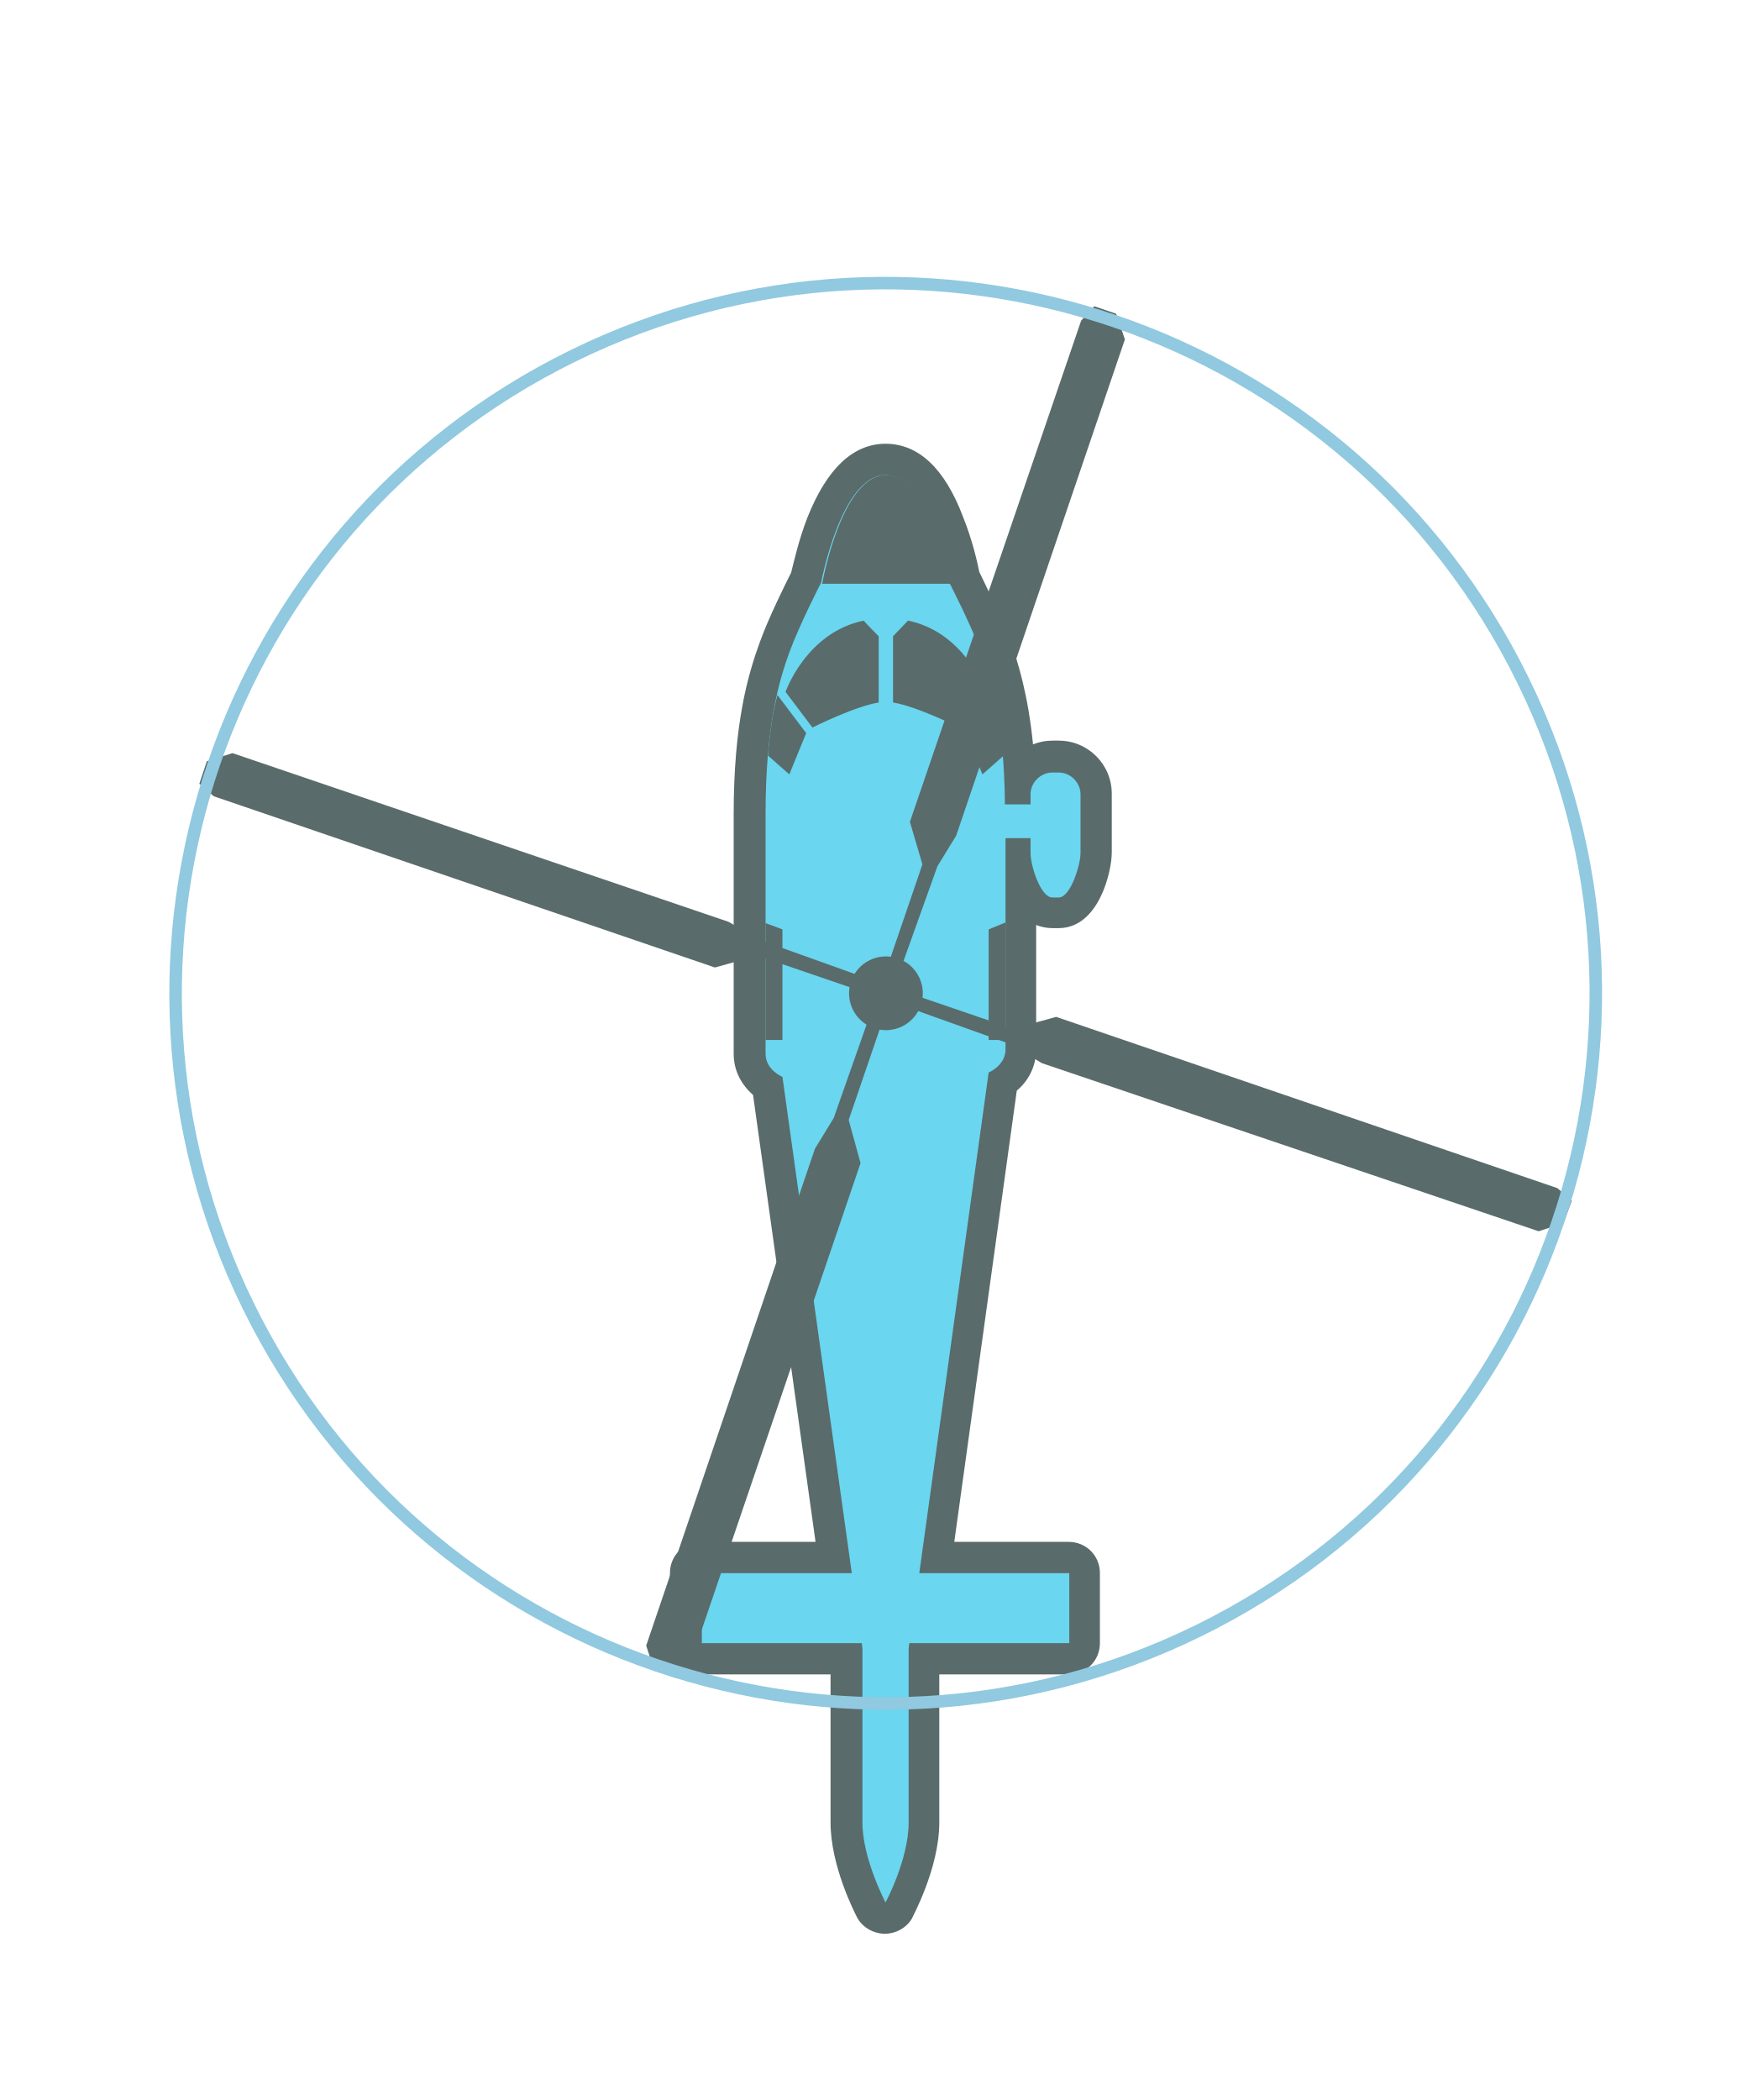
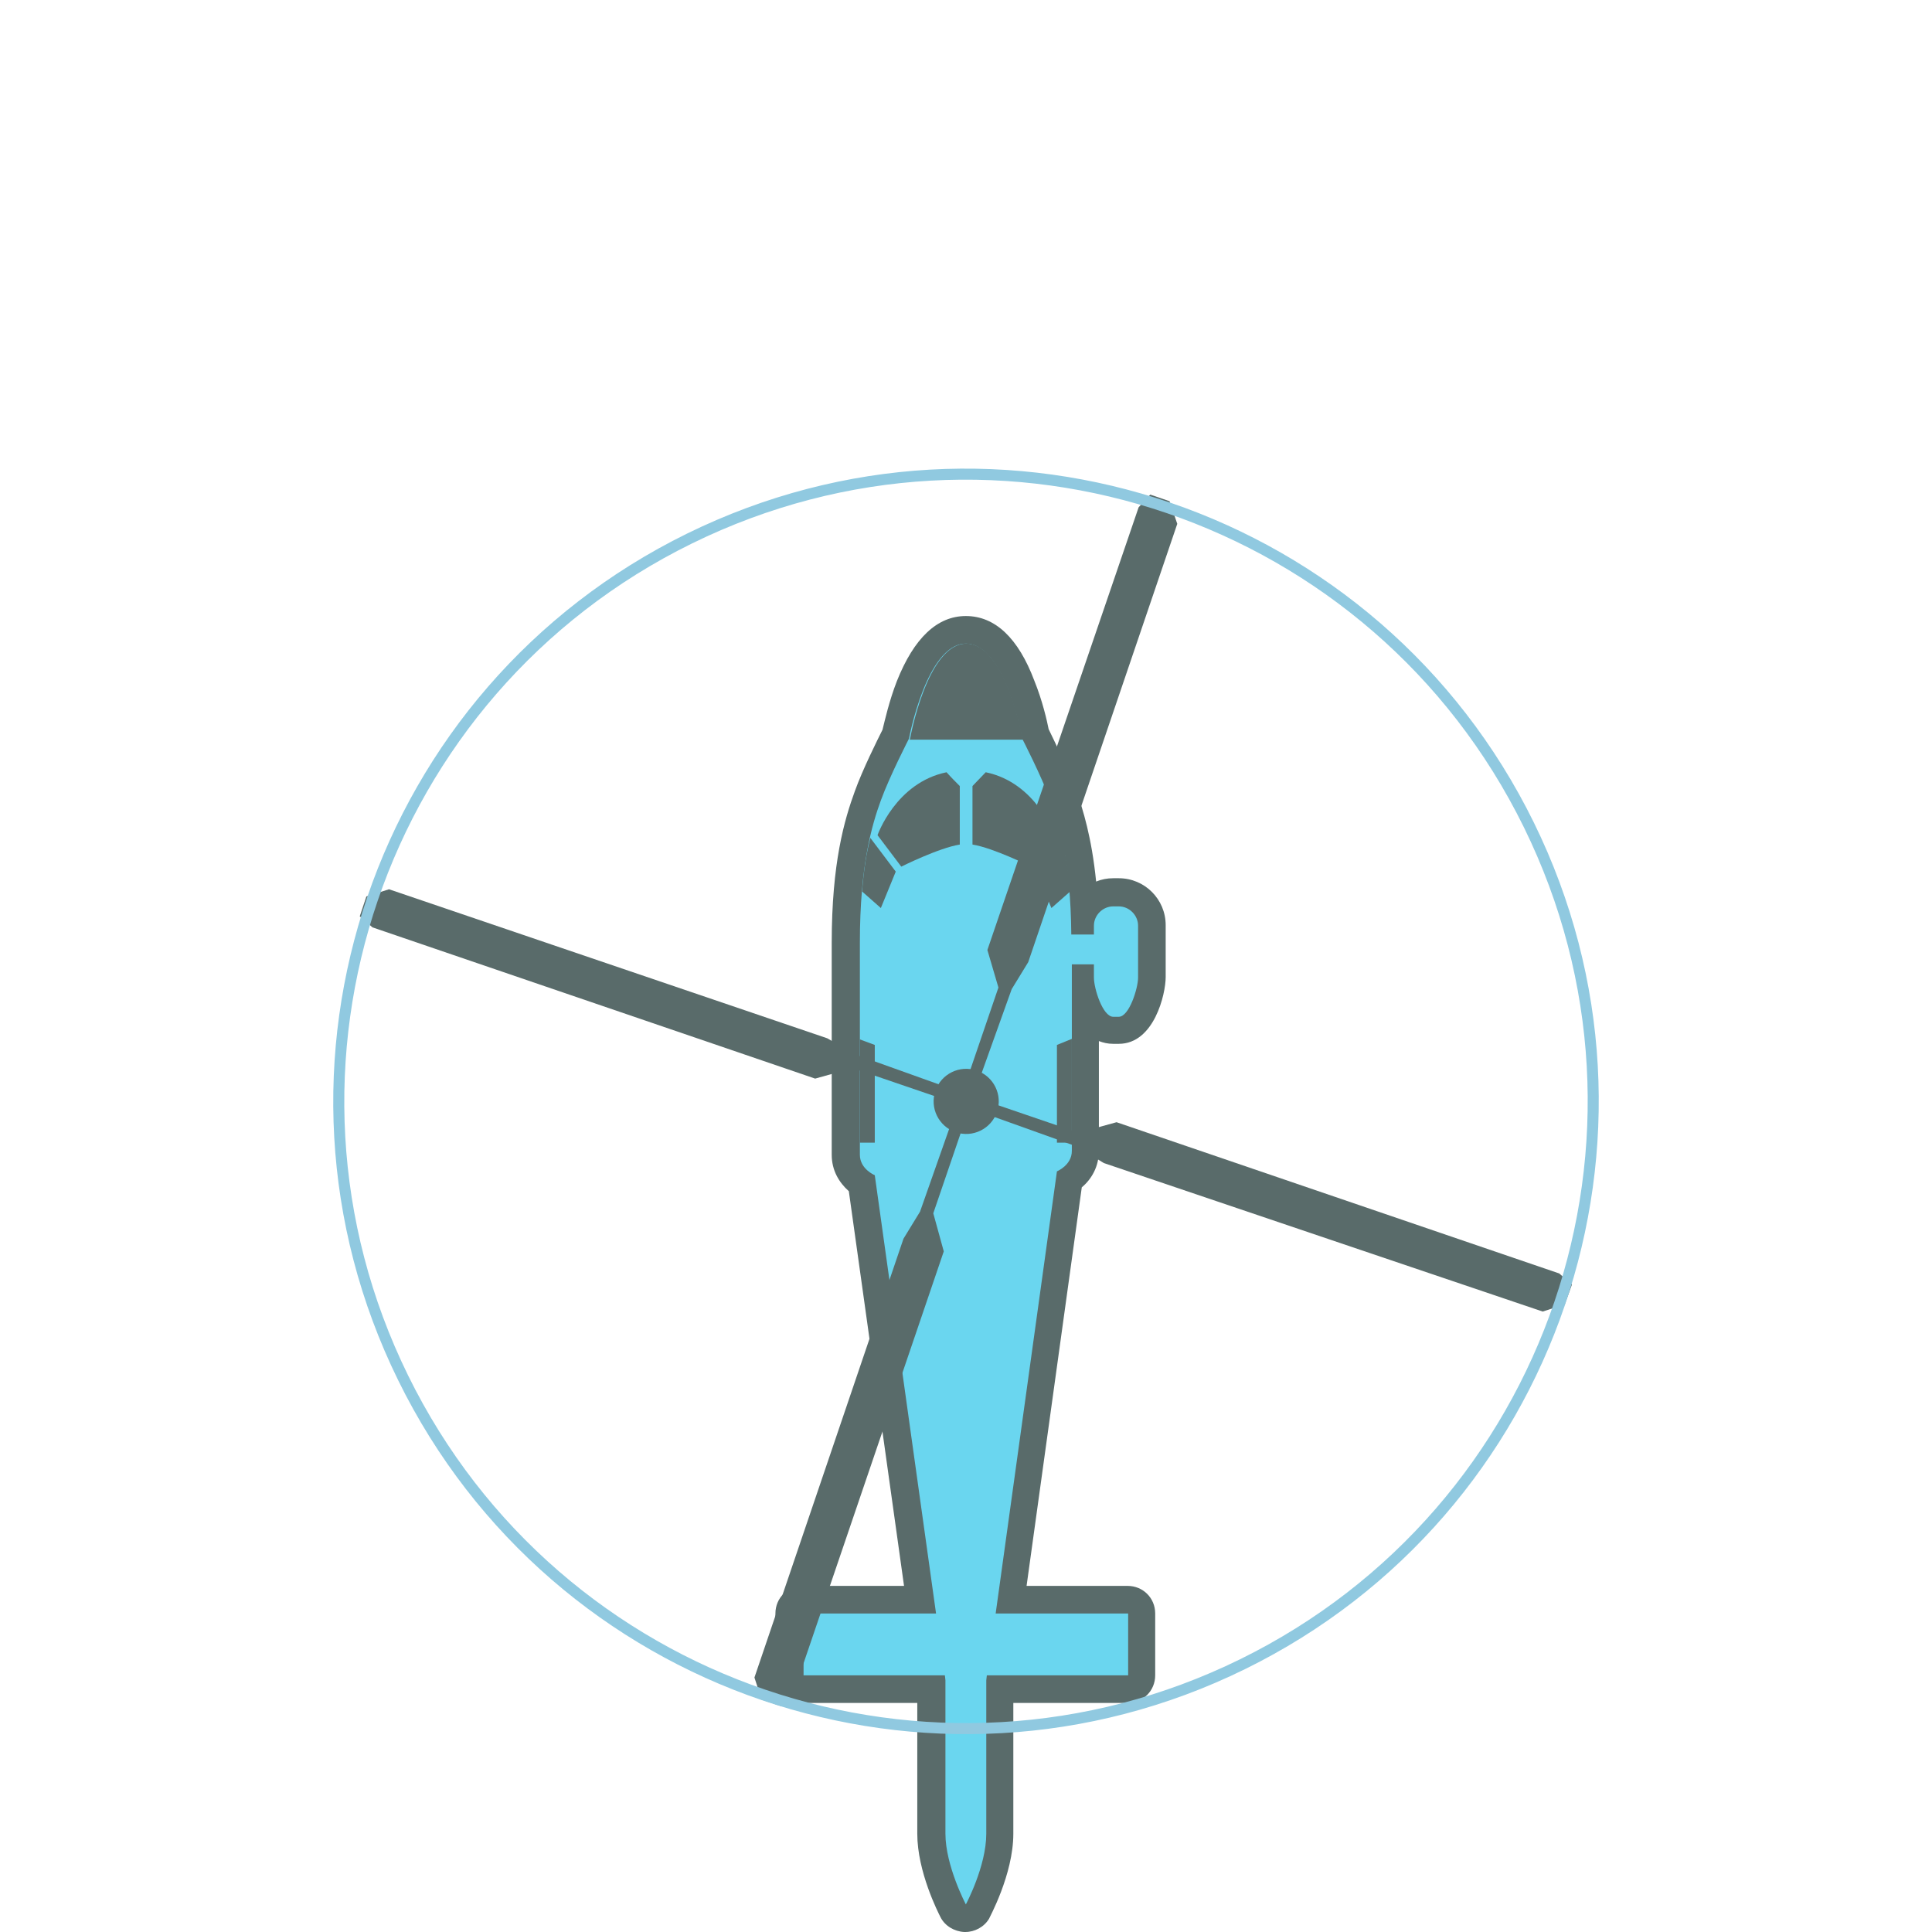
- <svg xmlns="http://www.w3.org/2000/svg" version="1.1" id="Layer_1" x="0px" y="0px" viewBox="0 0 282 336" style="enable-background:new 0 0 282 336;" xml:space="preserve">
-   <style type="text/css">
+ <svg xmlns="http://www.w3.org/2000/svg" version="1.1" id="Layer_1" x="0px" y="0px" viewBox="0 0 70 70" xml:space="preserve" width="70" height="70">
+   <defs id="defs51" />
+   <style type="text/css" id="style3">
	.st0{fill:#6AD6EF;}
	.st1{fill:#596B6A;}
	.st2{fill:none;stroke:#90C9E0;stroke-width:2;stroke-miterlimit:10;}
</style>
-   <g>
-     <g>
-       <path class="st0" d="M141.7,306.8c-0.9,0-1.7-0.5-2.2-1.2c0-0.1-4-7.5-4-14.1v-26.2h-23.2c-1.4,0-2.5-1.1-2.5-2.5v-11.2    c0-1.4,1.1-2.5,2.5-2.5h21.1L123,173.8c-1.4-1-2.9-2.7-2.9-5.2v-38.4c0-14.2,2.1-21.7,4-26.7c1.5-4,4.4-9.7,5.1-11.1    c0.2-1.2,1-4.9,2.5-8.7c2.6-6.8,6-10.2,10.1-10.2c4.1,0,7.5,3.4,10.1,10.2c1.5,3.8,2.3,7.5,2.5,8.7c0.7,1.4,3.6,7.1,5.1,11.1    c1.4,3.8,3.3,10,3.8,20.6c1-1.8,3-3,5.2-3h1c3.3,0,6,2.7,6,6v9.4c0,1.9-1.6,9.6-6,9.6h-1c-2.6,0-4.2-2.5-5.1-5v26.8    c0,2.5-1.5,4.2-2.9,5.2l-10.6,76.1h21.2c1.4,0,2.5,1.1,2.5,2.5v11.2c0,1.4-1.1,2.5-2.5,2.5h-23.2v26.2c0,6.2-3.5,13.2-3.9,14    C143.5,306.3,142.7,306.8,141.7,306.8C141.8,306.8,141.8,306.8,141.7,306.8z" />
-       <path class="st1" d="M141.7,76c7.1,0,10.2,17.2,10.2,17.2s3.5,6.8,5.1,11.2c1.6,4.2,3.7,11.2,3.8,24.3h4.1v-1.6    c0-1.9,1.6-3.5,3.5-3.5h1c1.9,0,3.5,1.6,3.5,3.5v9.4c0,1.9-1.6,7.1-3.5,7.1h-1c-1.9,0-3.5-5.1-3.5-7.1v-2.4h-4    c0,12.3,0,20.9,0,28.6c0,2.7,0,4.6,0,5.2c0,2.6-2.7,3.7-2.7,3.7l-11.1,80.1h24v11.2h-25.6l-0.1,0.9c0,0,0,22,0,27.8    c0,5.9-3.7,12.8-3.7,12.8v0l0,0l0,0v0c0,0-3.7-7-3.7-12.8c0-5.9,0-27.8,0-27.8l-0.1-0.9h-25.6v-11.2h24l-11.1-79.4    c0,0-2.7-1.1-2.7-3.7c0-0.6,0-2.5,0-5.2c0-8.5,0-18.8,0-33.2c0-14.1,2.2-21.4,3.8-25.8c1.6-4.4,5.1-11.2,5.1-11.2    S134.6,76,141.7,76C141.7,76,141.7,76,141.7,76L141.7,76 M141.7,71C141.7,71,141.7,71,141.7,71c-5.2,0-9.4,4-12.5,11.8    c-1.4,3.6-2.2,7.2-2.6,8.8c-0.9,1.8-3.6,7.2-5,11.1c-1.9,5.2-4.2,13-4.2,27.5v33.2v5.2c0,2.8,1.3,5,3.1,6.6l10,71.5h-18.3    c-2.8,0-5,2.2-5,5v11.2c0,2.8,2.2,5,5,5h20.7v23.7c0,6.9,3.8,14.3,4.2,15.1c0.8,1.6,2.5,2.6,4.3,2.7c0.1,0,0.1,0,0.2,0    c1.7,0,3.4-0.9,4.3-2.4c0-0.1,4.4-8,4.4-15.4v-23.7h20.7c2.8,0,5-2.2,5-5v-11.2c0-2.8-2.2-5-5-5h-18.3l10-72.2    c1.8-1.5,3.1-3.8,3.1-6.6v-5.2V148c0.8,0.3,1.6,0.5,2.6,0.5h1c6.4,0,8.5-9,8.5-12.1v-9.4c0-4.7-3.8-8.5-8.5-8.5h-1    c-1.1,0-2.1,0.2-3.1,0.6c-0.8-8-2.4-13.1-3.6-16.5c-1.4-3.8-4.1-9.2-5-11.1c-0.3-1.5-1.1-5.1-2.6-8.8C151.2,75,147,71,141.7,71    L141.7,71z" />
+   <g id="g5" transform="matrix(0.2,0,0,0.2,6.654815,8.12)">
+     <g id="g7">
+       <path class="st0" d="m 141.7,306.8 c -0.9,0 -1.7,-0.5 -2.2,-1.2 0,-0.1 -4,-7.5 -4,-14.1 l 0,-26.2 -23.2,0 c -1.4,0 -2.5,-1.1 -2.5,-2.5 l 0,-11.2 c 0,-1.4 1.1,-2.5 2.5,-2.5 l 21.1,0 -10.4,-75.3 c -1.4,-1 -2.9,-2.7 -2.9,-5.2 l 0,-38.4 c 0,-14.2 2.1,-21.7 4,-26.7 1.5,-4 4.4,-9.7 5.1,-11.1 0.2,-1.2 1,-4.9 2.5,-8.7 2.6,-6.8 6,-10.2 10.1,-10.2 4.1,0 7.5,3.4 10.1,10.2 1.5,3.8 2.3,7.5 2.5,8.7 0.7,1.4 3.6,7.1 5.1,11.1 1.4,3.8 3.3,10 3.8,20.6 1,-1.8 3,-3 5.2,-3 l 1,0 c 3.3,0 6,2.7 6,6 l 0,9.4 c 0,1.9 -1.6,9.6 -6,9.6 l -1,0 c -2.6,0 -4.2,-2.5 -5.1,-5 l 0,26.8 c 0,2.5 -1.5,4.2 -2.9,5.2 l -10.6,76.1 21.2,0 c 1.4,0 2.5,1.1 2.5,2.5 l 0,11.2 c 0,1.4 -1.1,2.5 -2.5,2.5 l -23.2,0 0,26.2 c 0,6.2 -3.5,13.2 -3.9,14 -0.5,0.7 -1.3,1.2 -2.3,1.2 0.1,0 0.1,0 0,0 z" id="path9" style="fill:#6ad6ef" />
+       <path class="st1" d="m 141.7,76 c 7.1,0 10.2,17.2 10.2,17.2 0,0 3.5,6.8 5.1,11.2 1.6,4.2 3.7,11.2 3.8,24.3 l 4.1,0 0,-1.6 c 0,-1.9 1.6,-3.5 3.5,-3.5 l 1,0 c 1.9,0 3.5,1.6 3.5,3.5 l 0,9.4 c 0,1.9 -1.6,7.1 -3.5,7.1 l -1,0 c -1.9,0 -3.5,-5.1 -3.5,-7.1 l 0,-2.4 -4,0 c 0,12.3 0,20.9 0,28.6 0,2.7 0,4.6 0,5.2 0,2.6 -2.7,3.7 -2.7,3.7 l -11.1,80.1 24,0 0,11.2 -25.6,0 -0.1,0.9 c 0,0 0,22 0,27.8 0,5.9 -3.7,12.8 -3.7,12.8 l 0,0 0,0 0,0 0,0 c 0,0 -3.7,-7 -3.7,-12.8 0,-5.9 0,-27.8 0,-27.8 l -0.1,-0.9 -25.6,0 0,-11.2 24,0 -11.1,-79.4 c 0,0 -2.7,-1.1 -2.7,-3.7 0,-0.6 0,-2.5 0,-5.2 0,-8.5 0,-18.8 0,-33.2 0,-14.1 2.2,-21.4 3.8,-25.8 1.6,-4.4 5.1,-11.2 5.1,-11.2 0,0 3.2,-17.2 10.3,-17.2 0,0 0,0 0,0 l 0,0 m 0,-5 c 0,0 0,0 0,0 -5.2,0 -9.4,4 -12.5,11.8 -1.4,3.6 -2.2,7.2 -2.6,8.8 -0.9,1.8 -3.6,7.2 -5,11.1 -1.9,5.2 -4.2,13 -4.2,27.5 l 0,33.2 0,5.2 c 0,2.8 1.3,5 3.1,6.6 l 10,71.5 -18.3,0 c -2.8,0 -5,2.2 -5,5 l 0,11.2 c 0,2.8 2.2,5 5,5 l 20.7,0 0,23.7 c 0,6.9 3.8,14.3 4.2,15.1 0.8,1.6 2.5,2.6 4.3,2.7 0.1,0 0.1,0 0.2,0 1.7,0 3.4,-0.9 4.3,-2.4 0,-0.1 4.4,-8 4.4,-15.4 l 0,-23.7 20.7,0 c 2.8,0 5,-2.2 5,-5 l 0,-11.2 c 0,-2.8 -2.2,-5 -5,-5 l -18.3,0 10,-72.2 c 1.8,-1.5 3.1,-3.8 3.1,-6.6 l 0,-5.2 0,-14.7 c 0.8,0.3 1.6,0.5 2.6,0.5 l 1,0 c 6.4,0 8.5,-9 8.5,-12.1 l 0,-9.4 c 0,-4.7 -3.8,-8.5 -8.5,-8.5 l -1,0 c -1.1,0 -2.1,0.2 -3.1,0.6 -0.8,-8 -2.4,-13.1 -3.6,-16.5 -1.4,-3.8 -4.1,-9.2 -5,-11.1 -0.3,-1.5 -1.1,-5.1 -2.6,-8.8 C 151.2,75 147,71 141.7,71 l 0,0 z" id="path11" style="fill:#596b6a" />
    </g>
-     <path class="st1" d="M122.9,120.9l3.4,3l2.7-6.6l-4.6-6.1C123.7,113.8,123.2,117,122.9,120.9z" />
-     <path class="st1" d="M159.1,111.2l-4.6,6.1l2.7,6.6l3.4-3C160.3,117,159.7,113.8,159.1,111.2z" />
-     <path class="st1" d="M152,93.2c0,0-3.1-17.2-10.2-17.2h0c0,0,0,0,0,0c-7.1,0-10.2,17.2-10.2,17.2s0,0.1-0.1,0.2h20.7   C152,93.3,152,93.2,152,93.2z" />
-     <g>
-       <path class="st1" d="M140.6,101.8c-0.7-0.7-1.6-1.6-2.4-2.5c-9.2,1.9-12.5,11.4-12.5,11.4l4.3,5.7c0,0,6.8-3.4,10.6-4V101.8z" />
-       <path class="st1" d="M145.3,99.3c-0.8,0.8-1.7,1.8-2.4,2.5v10.6c3.8,0.6,10.6,4,10.6,4l4.3-5.7    C157.7,110.7,154.5,101.2,145.3,99.3z" />
+     <path class="st1" d="m 122.9,120.9 3.4,3 2.7,-6.6 -4.6,-6.1 c -0.7,2.6 -1.2,5.8 -1.5,9.7 z" id="path13" style="fill:#596b6a" />
+     <path class="st1" d="m 159.1,111.2 -4.6,6.1 2.7,6.6 3.4,-3 c -0.3,-3.9 -0.9,-7.1 -1.5,-9.7 z" id="path15" style="fill:#596b6a" />
+     <path class="st1" d="m 152,93.2 c 0,0 -3.1,-17.2 -10.2,-17.2 l 0,0 c 0,0 0,0 0,0 -7.1,0 -10.2,17.2 -10.2,17.2 0,0 0,0.1 -0.1,0.2 l 20.7,0 C 152,93.3 152,93.2 152,93.2 Z" id="path17" style="fill:#596b6a" />
+     <g id="g19">
+       <path class="st1" d="m 140.6,101.8 c -0.7,-0.7 -1.6,-1.6 -2.4,-2.5 -9.2,1.9 -12.5,11.4 -12.5,11.4 l 4.3,5.7 c 0,0 6.8,-3.4 10.6,-4 l 0,-10.6 z" id="path21" style="fill:#596b6a" />
+       <path class="st1" d="m 145.3,99.3 c -0.8,0.8 -1.7,1.8 -2.4,2.5 l 0,10.6 c 3.8,0.6 10.6,4 10.6,4 l 4.3,-5.7 c -0.1,0 -3.3,-9.5 -12.5,-11.4 z" id="path23" style="fill:#596b6a" />
    </g>
-     <g>
-       <path class="st1" d="M158.2,148.7v17.7h2.7c0-0.9,0-2.2,0-3.8c0-4.5,0-9.3,0-15L158.2,148.7z" />
+     <g id="g25">
+       <path class="st1" d="m 158.2,148.7 0,17.7 2.7,0 c 0,-0.9 0,-2.2 0,-3.8 0,-4.5 0,-9.3 0,-15 l -2.7,1.1 z" id="path27" style="fill:#596b6a" />
    </g>
-     <g>
-       <path class="st1" d="M122.5,147.7c0,6,0,11.1,0,15.7c0,1.2,0,2.2,0,3h2.7v-17.7L122.5,147.7z" />
+     <g id="g29">
+       <path class="st1" d="m 122.5,147.7 c 0,6 0,11.1 0,15.7 0,1.2 0,2.2 0,3 l 2.7,0 0,-17.7 -2.7,-1 z" id="path31" style="fill:#596b6a" />
    </g>
-     <g>
-       <g>
-         <ellipse transform="matrix(0.3229 -0.9464 0.9464 0.3229 -54.3775 241.7227)" class="st1" cx="141.7" cy="158.9" rx="5.9" ry="5.9" />
-         <polygon class="st1" points="137.8,156.2 121.6,150.4 116.6,147.5 37.2,120.5 33.1,121.8 31.9,125.4 34.2,127.4 114.4,154.8      121.2,152.9 137,158.3    " />
-         <polygon class="st1" points="145.6,161.3 161.8,167.1 166.7,170.1 246.2,197 250.2,195.7 251.5,192.1 249.2,190.1 169,162.7      162.1,164.6 146.3,159.2    " />
-         <polygon class="st1" points="139.1,162.7 133.4,178.9 130.4,183.8 103.4,263.3 104.7,267.3 108.3,268.5 110.4,266.3 137.7,186.1      135.8,179.2 141.2,163.4    " />
-         <polygon class="st1" points="144.2,154.8 150,138.6 153,133.7 180,54.3 178.6,50.2 175.1,49 173,51.3 145.6,131.5 147.6,138.3      142.2,154.1    " />
+     <g id="g33">
+       <g id="g35">
+         <circle transform="matrix(0.3229,-0.9464,0.9464,0.3229,-54.3775,241.7227)" class="st1" cx="141.7" cy="158.9" id="ellipse37" r="5.9" style="fill:#596b6a" />
+         <polygon class="st1" points="137,158.3 137.8,156.2 121.6,150.4 116.6,147.5 37.2,120.5 33.1,121.8 31.9,125.4 34.2,127.4 114.4,154.8 121.2,152.9 " id="polygon39" style="fill:#596b6a" />
+         <polygon class="st1" points="146.3,159.2 145.6,161.3 161.8,167.1 166.7,170.1 246.2,197 250.2,195.7 251.5,192.1 249.2,190.1 169,162.7 162.1,164.6 " id="polygon41" style="fill:#596b6a" />
+         <polygon class="st1" points="141.2,163.4 139.1,162.7 133.4,178.9 130.4,183.8 103.4,263.3 104.7,267.3 108.3,268.5 110.4,266.3 137.7,186.1 135.8,179.2 " id="polygon43" style="fill:#596b6a" />
+         <polygon class="st1" points="142.2,154.1 144.2,154.8 150,138.6 153,133.7 180,54.3 178.6,50.2 175.1,49 173,51.3 145.6,131.5 147.6,138.3 " id="polygon45" style="fill:#596b6a" />
      </g>
-       <ellipse transform="matrix(0.8976 -0.4409 0.4409 0.8976 -55.523 78.7728)" class="st2" cx="141.7" cy="158.9" rx="113.6" ry="113.6" />
+       <circle transform="matrix(0.8976,-0.4409,0.4409,0.8976,-55.523,78.7728)" class="st2" cx="141.7" cy="158.9" id="ellipse47" r="113.6" style="fill:none;stroke:#90c9e0;stroke-width:2;stroke-miterlimit:10" />
    </g>
  </g>
</svg>
